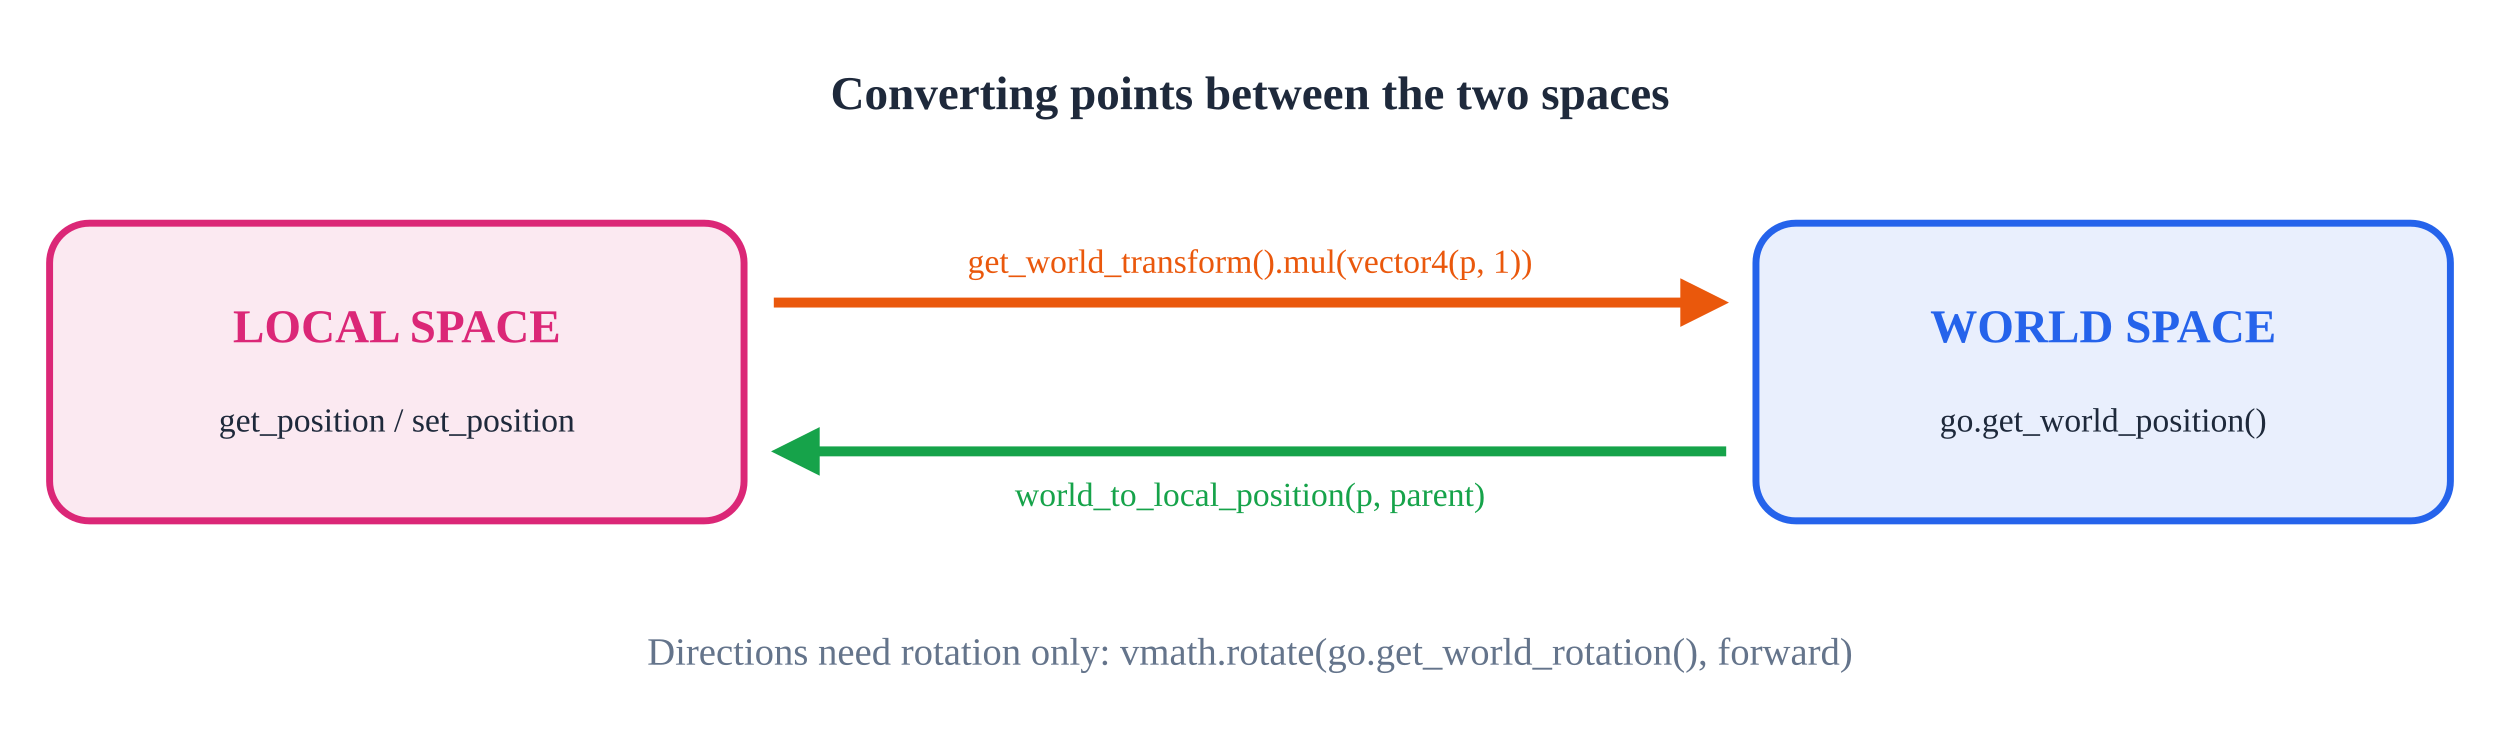
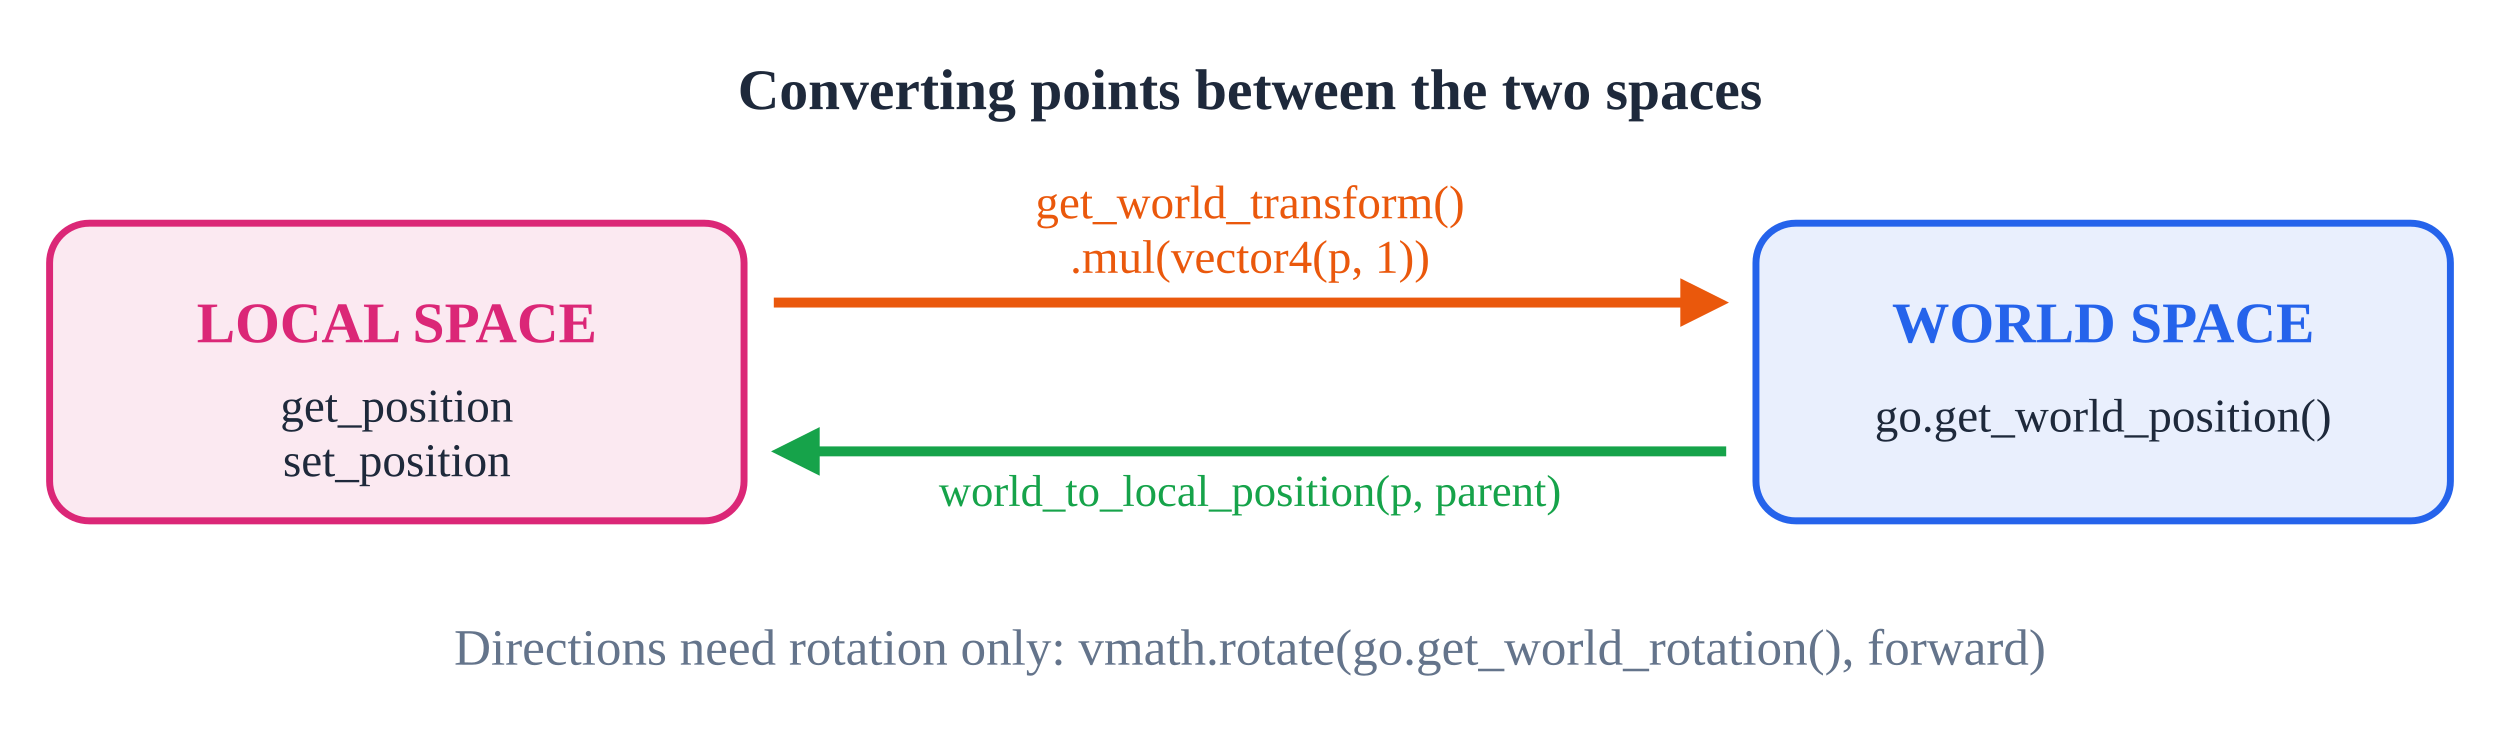
<svg xmlns="http://www.w3.org/2000/svg" viewBox="0 0 504 150" fill-rule="evenodd">
  <g transform="scale(1,-1) translate(0,-150)">
    <g>
      <rect x="10" y="45" width="140" height="60" rx="8" ry="8" style="stroke: var(--fig-rot, #db2777); stroke-linecap: butt; stroke-width: 1.4; fill: var(--fig-rot, #db2777); fill-rule: evenodd; fill-opacity: 0.1;" />
-       <text x="80.0" y="81" style="font-family: var(--font-sans, sans-serif); font-weight: 700; font-size: 9.5px;fill: var(--fig-rot, #db2777); stroke:none;" transform="translate(0,162) scale(1,-1)" text-anchor="middle">LOCAL SPACE</text>
-       <text x="80.0" y="63" style="font-family: var(--font-mono, monospace); font-size: 6.8px;fill: var(--fig-ink, #1e293b); stroke:none;" transform="translate(0,126) scale(1,-1)" text-anchor="middle">get_position / set_position</text>
+       <text x="80.0" y="81" style="font-family: var(--font-sans, sans-serif); font-weight: 700; font-size: 11.6px;fill: var(--fig-rot, #db2777); stroke:none;" transform="translate(0,162) scale(1,-1)" text-anchor="middle">LOCAL SPACE</text>
+       <text x="80.0" y="65" style="font-family: var(--font-mono, monospace); font-size: 9.5px;fill: var(--fig-ink, #1e293b); stroke:none;" transform="translate(0,130) scale(1,-1)" text-anchor="middle">get_position</text>
+       <text x="80.0" y="54" style="font-family: var(--font-mono, monospace); font-size: 9.5px;fill: var(--fig-ink, #1e293b); stroke:none;" transform="translate(0,108) scale(1,-1)" text-anchor="middle">set_position</text>
      <rect x="354" y="45" width="140" height="60" rx="8" ry="8" style="stroke: var(--fig-pos, #2563eb); stroke-linecap: butt; stroke-width: 1.4; fill: var(--fig-pos, #2563eb); fill-rule: evenodd; fill-opacity: 0.1;" />
-       <text x="424.0" y="81" style="font-family: var(--font-sans, sans-serif); font-weight: 700; font-size: 9.5px;fill: var(--fig-pos, #2563eb); stroke:none;" transform="translate(0,162) scale(1,-1)" text-anchor="middle">WORLD SPACE</text>
-       <text x="424.0" y="63" style="font-family: var(--font-mono, monospace); font-size: 6.8px;fill: var(--fig-ink, #1e293b); stroke:none;" transform="translate(0,126) scale(1,-1)" text-anchor="middle">go.get_world_position()</text>
+       <text x="424.0" y="81" style="font-family: var(--font-sans, sans-serif); font-weight: 700; font-size: 11.6px;fill: var(--fig-pos, #2563eb); stroke:none;" transform="translate(0,162) scale(1,-1)" text-anchor="middle">WORLD SPACE</text>
+       <text x="424.0" y="63" style="font-family: var(--font-mono, monospace); font-size: 9.5px;fill: var(--fig-ink, #1e293b); stroke:none;" transform="translate(0,126) scale(1,-1)" text-anchor="middle">go.get_world_position()</text>
      <path d="M 156,89 L 340.35,89 Z" style="stroke: var(--fig-vec, #ea580c); stroke-linecap: round; stroke-width: 2;" />
      <polygon points="348 89, 339 84.5, 339 93.5" style="stroke: var(--fig-vec, #ea580c); stroke-linecap: butt; stroke-width: 0.5; fill: var(--fig-vec, #ea580c); fill-rule: evenodd;" />
-       <text x="252.0" y="95" style="font-family: var(--font-mono, monospace); font-size: 6.8px;fill: var(--fig-vec, #ea580c); stroke:none;" transform="translate(0,190) scale(1,-1)" text-anchor="middle">get_world_transform().mul(vector4(p, 1))</text>
+       <text x="252.0" y="106" style="font-family: var(--font-mono, monospace); font-size: 9.5px;fill: var(--fig-vec, #ea580c); stroke:none;" transform="translate(0,212) scale(1,-1)" text-anchor="middle">get_world_transform()</text>
+       <text x="252.0" y="95" style="font-family: var(--font-mono, monospace); font-size: 9.5px;fill: var(--fig-vec, #ea580c); stroke:none;" transform="translate(0,190) scale(1,-1)" text-anchor="middle">.mul(vector4(p, 1))</text>
      <path d="M 348,59 L 163.65,59 Z" style="stroke: var(--fig-dir, #16a34a); stroke-linecap: round; stroke-width: 2;" />
      <polygon points="156 59, 165 63.5, 165 54.5" style="stroke: var(--fig-dir, #16a34a); stroke-linecap: butt; stroke-width: 0.5; fill: var(--fig-dir, #16a34a); fill-rule: evenodd;" />
-       <text x="252.0" y="48" style="font-family: var(--font-mono, monospace); font-size: 6.8px;fill: var(--fig-dir, #16a34a); stroke:none;" transform="translate(0,96) scale(1,-1)" text-anchor="middle">world_to_local_position(p, parent)</text>
-       <text x="252.0" y="128" style="font-family: var(--font-sans, sans-serif); font-weight: 700; font-size: 9.5px;fill: var(--fig-ink, #1e293b); stroke:none;" transform="translate(0,256) scale(1,-1)" text-anchor="middle">Converting points between the two spaces</text>
-       <text x="252.0" y="16" style="font-family: var(--font-sans, sans-serif); font-size: 7.8px;fill: var(--fig-muted, #64748b); stroke:none;" transform="translate(0,32) scale(1,-1)" text-anchor="middle">Directions need rotation only: vmath.rotate(go.get_world_rotation(), forward)</text>
+       <text x="252.0" y="48" style="font-family: var(--font-mono, monospace); font-size: 9px;fill: var(--fig-dir, #16a34a); stroke:none;" transform="translate(0,96) scale(1,-1)" text-anchor="middle">world_to_local_position(p, parent)</text>
+       <text x="252.0" y="128" style="font-family: var(--font-sans, sans-serif); font-weight: 700; font-size: 11.6px;fill: var(--fig-ink, #1e293b); stroke:none;" transform="translate(0,256) scale(1,-1)" text-anchor="middle">Converting points between the two spaces</text>
+       <text x="252.0" y="16" style="font-family: var(--font-sans, sans-serif); font-size: 10.3px;fill: var(--fig-muted, #64748b); stroke:none;" transform="translate(0,32) scale(1,-1)" text-anchor="middle">Directions need rotation only: vmath.rotate(go.get_world_rotation(), forward)</text>
    </g>
  </g>
</svg>
